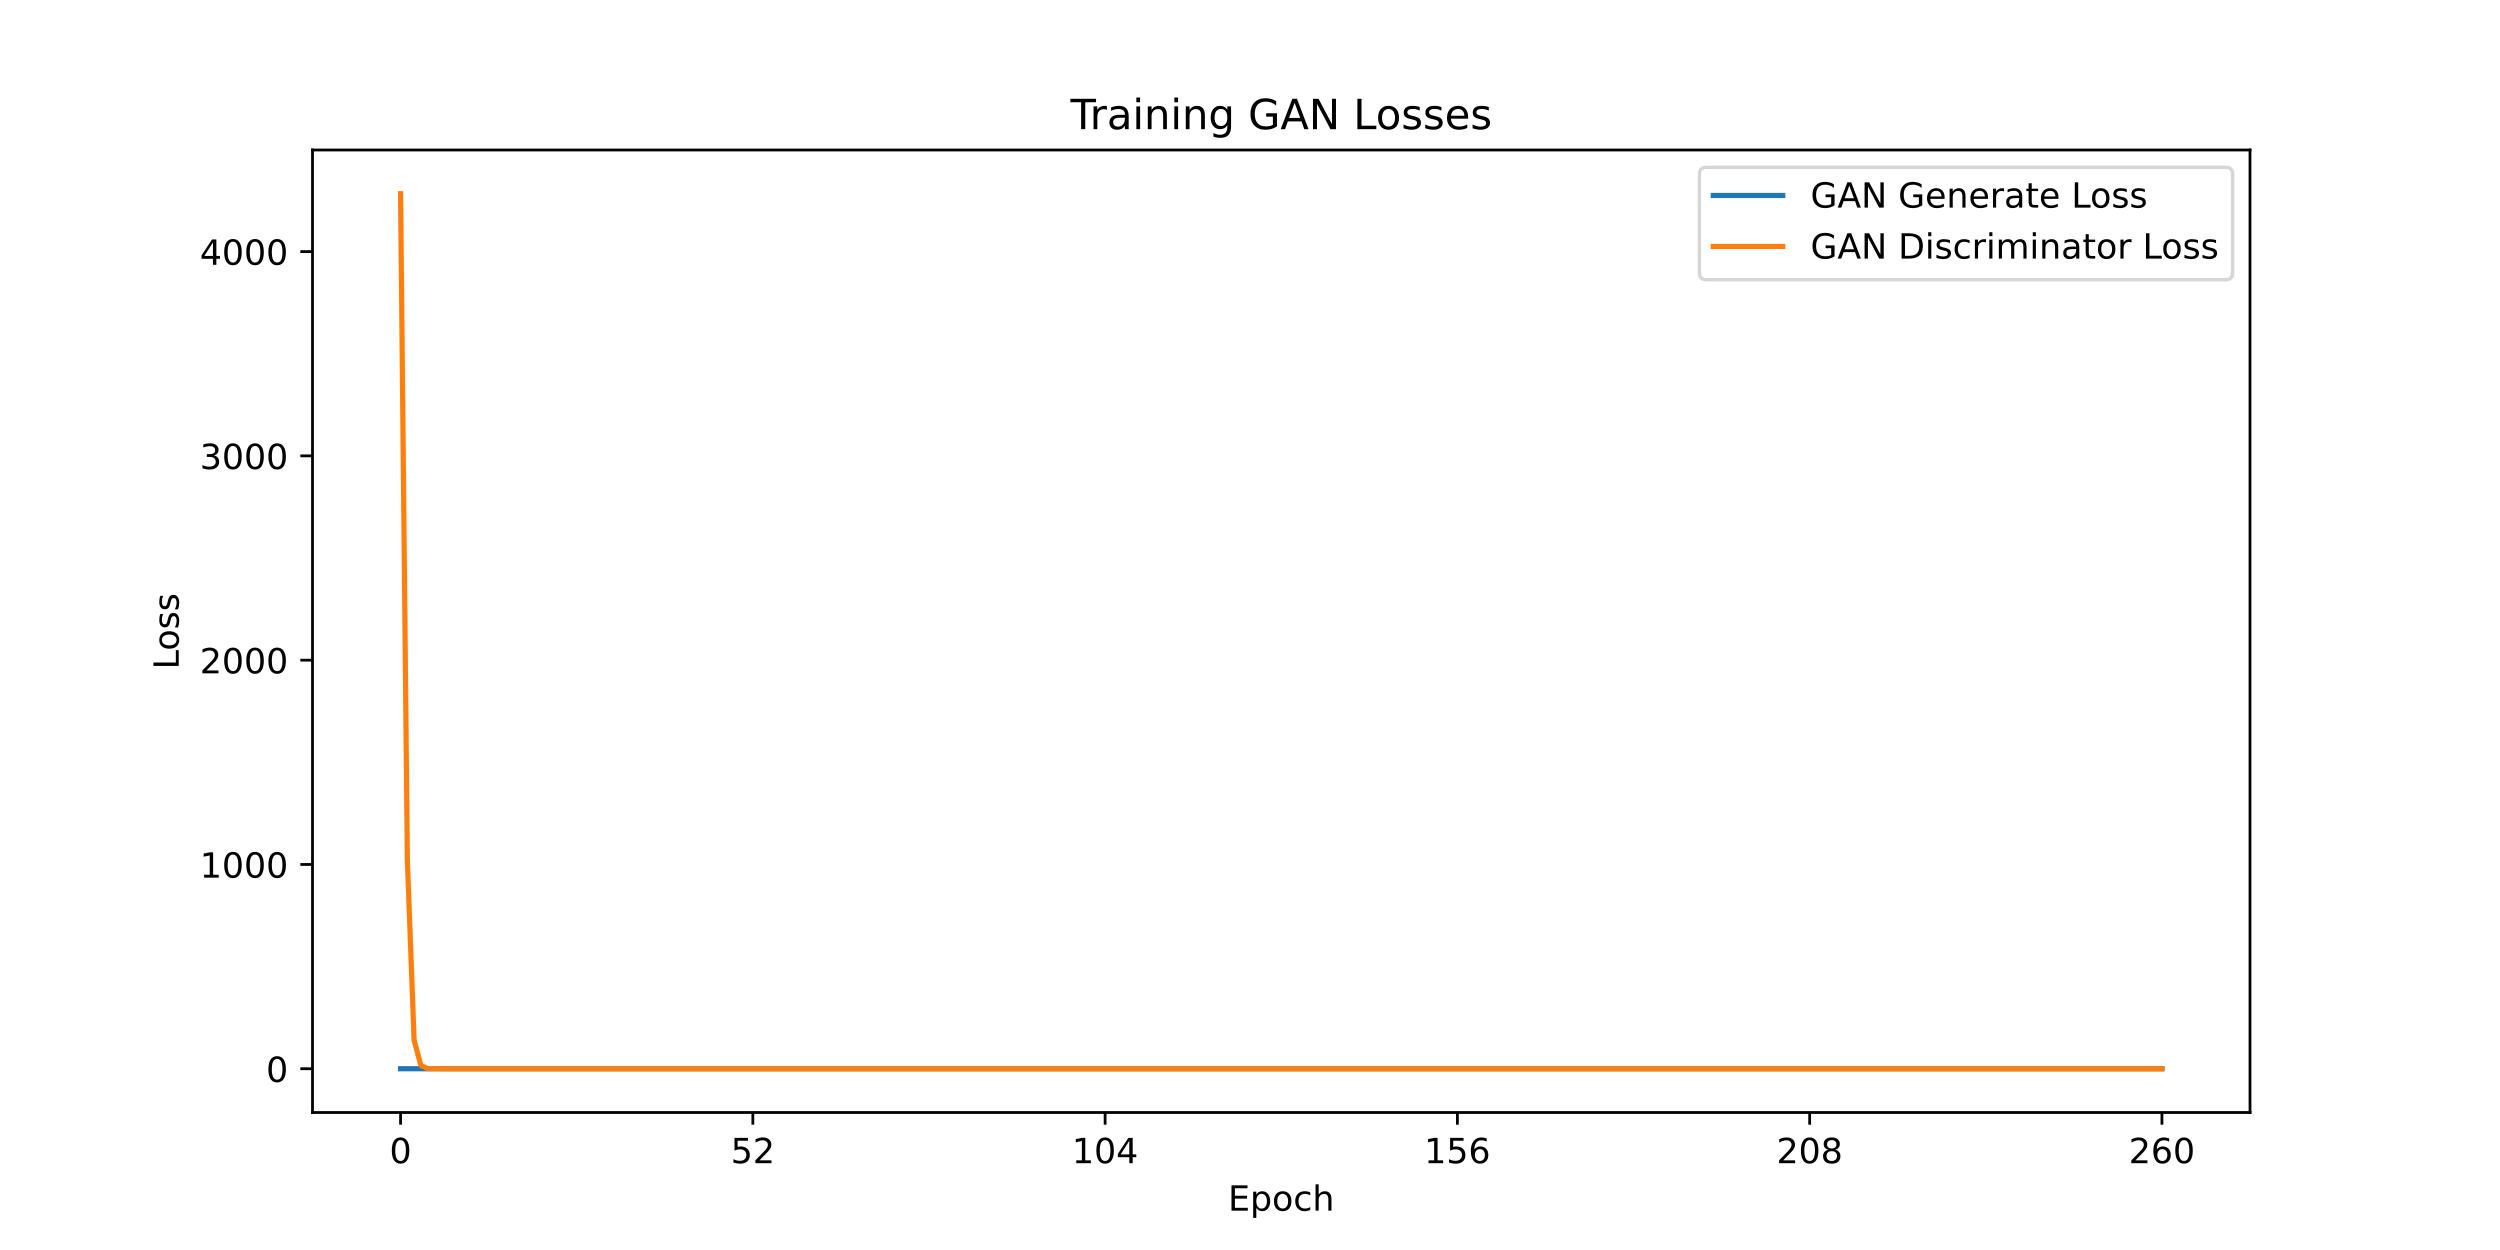
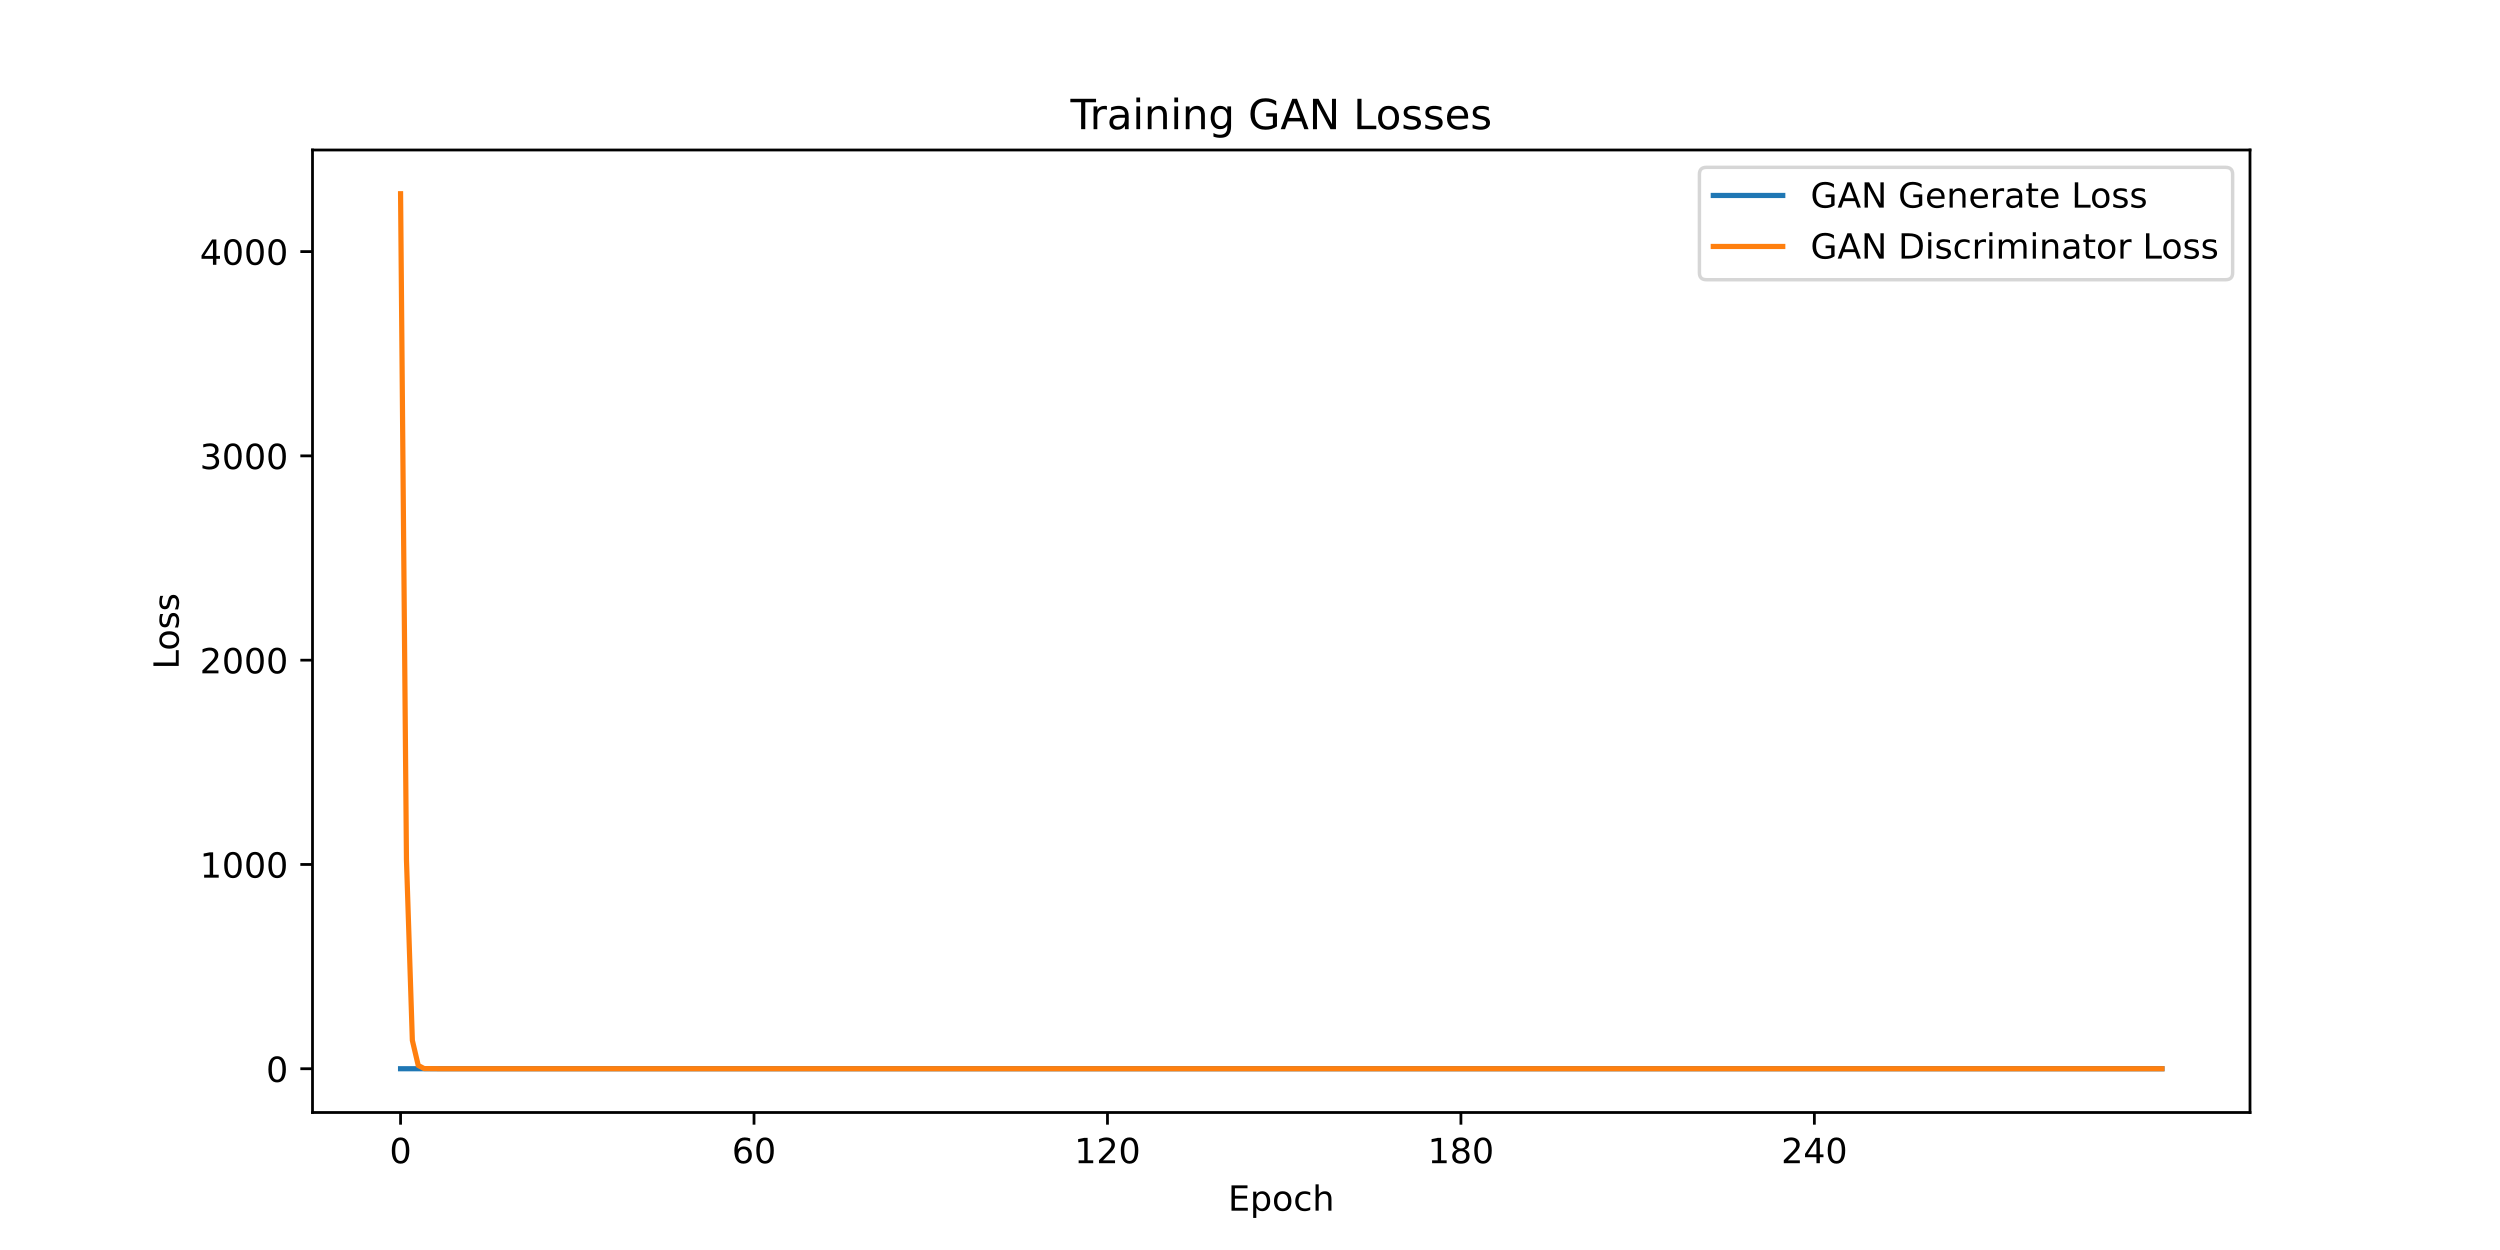
<svg xmlns="http://www.w3.org/2000/svg" xmlns:xlink="http://www.w3.org/1999/xlink" width="720pt" height="360pt" viewBox="0 0 720 360" version="1.1">
  <defs>
    <style type="text/css">*{stroke-linejoin: round; stroke-linecap: butt}</style>
  </defs>
  <g id="figure_1">
    <g id="patch_1">
      <path d="M 0 360  L 720 360  L 720 0  L 0 0  z " style="fill: #ffffff" />
    </g>
    <g id="axes_1">
      <g id="patch_2">
        <path d="M 90 320.4  L 648 320.4  L 648 43.2  L 90 43.2  z " style="fill: #ffffff" />
      </g>
      <g id="matplotlib.axis_1">
        <g id="xtick_1">
          <g id="line2d_1">
            <defs>
-               <path id="me93535ef9c" d="M 0 0  L 0 3.5  " style="stroke: #000000; stroke-width: 0.8" />
-             </defs>
-             <g>
-               <use xlink:href="#me93535ef9c" x="115.364" y="320.4" style="stroke: #000000; stroke-width: 0.8" />
+               <path id="mb70e0a57b1" d="M 0 0  L 0 3.5  " style="stroke: #000000; stroke-width: 0.8" />
+             </defs>
+             <g>
+               <use xlink:href="#mb70e0a57b1" x="115.364" y="320.4" style="stroke: #000000; stroke-width: 0.8" />
            </g>
          </g>
          <g id="text_1">
            <g transform="translate(112.1824 334.9984) scale(0.1 -0.1)">
              <defs>
                <path id="DejaVuSans-30" d="M 2034 4250  Q 1547 4250 1301 3770  Q 1056 3291 1056 2328  Q 1056 1369 1301 889  Q 1547 409 2034 409  Q 2525 409 2770 889  Q 3016 1369 3016 2328  Q 3016 3291 2770 3770  Q 2525 4250 2034 4250  z M 2034 4750  Q 2819 4750 3233 4129  Q 3647 3509 3647 2328  Q 3647 1150 3233 529  Q 2819 -91 2034 -91  Q 1250 -91 836 529  Q 422 1150 422 2328  Q 422 3509 836 4129  Q 1250 4750 2034 4750  z " transform="scale(0.015625)" />
              </defs>
              <use xlink:href="#DejaVuSans-30" />
            </g>
          </g>
        </g>
        <g id="xtick_2">
          <g id="line2d_2">
            <g>
-               <use xlink:href="#me93535ef9c" x="216.818" y="320.4" style="stroke: #000000; stroke-width: 0.8" />
+               <use xlink:href="#mb70e0a57b1" x="217.157" y="320.4" style="stroke: #000000; stroke-width: 0.8" />
            </g>
          </g>
          <g id="text_2">
-             <g transform="translate(210.4557 334.9984) scale(0.1 -0.1)">
-               <defs>
-                 <path id="DejaVuSans-35" d="M 691 4666  L 3169 4666  L 3169 4134  L 1269 4134  L 1269 2991  Q 1406 3038 1543 3061  Q 1681 3084 1819 3084  Q 2600 3084 3056 2656  Q 3513 2228 3513 1497  Q 3513 744 3044 326  Q 2575 -91 1722 -91  Q 1428 -91 1123 -41  Q 819 9 494 109  L 494 744  Q 775 591 1075 516  Q 1375 441 1709 441  Q 2250 441 2565 725  Q 2881 1009 2881 1497  Q 2881 1984 2565 2268  Q 2250 2553 1709 2553  Q 1456 2553 1204 2497  Q 953 2441 691 2322  L 691 4666  z " transform="scale(0.015625)" />
-                 <path id="DejaVuSans-32" d="M 1228 531  L 3431 531  L 3431 0  L 469 0  L 469 531  Q 828 903 1448 1529  Q 2069 2156 2228 2338  Q 2531 2678 2651 2914  Q 2772 3150 2772 3378  Q 2772 3750 2511 3984  Q 2250 4219 1831 4219  Q 1534 4219 1204 4116  Q 875 4013 500 3803  L 500 4441  Q 881 4594 1212 4672  Q 1544 4750 1819 4750  Q 2544 4750 2975 4387  Q 3406 4025 3406 3419  Q 3406 3131 3298 2873  Q 3191 2616 2906 2266  Q 2828 2175 2409 1742  Q 1991 1309 1228 531  z " transform="scale(0.015625)" />
-               </defs>
-               <use xlink:href="#DejaVuSans-35" />
-               <use xlink:href="#DejaVuSans-32" transform="translate(63.62305 0)" />
+             <g transform="translate(210.795 334.9984) scale(0.1 -0.1)">
+               <defs>
+                 <path id="DejaVuSans-36" d="M 2113 2584  Q 1688 2584 1439 2293  Q 1191 2003 1191 1497  Q 1191 994 1439 701  Q 1688 409 2113 409  Q 2538 409 2786 701  Q 3034 994 3034 1497  Q 3034 2003 2786 2293  Q 2538 2584 2113 2584  z M 3366 4563  L 3366 3988  Q 3128 4100 2886 4159  Q 2644 4219 2406 4219  Q 1781 4219 1451 3797  Q 1122 3375 1075 2522  Q 1259 2794 1537 2939  Q 1816 3084 2150 3084  Q 2853 3084 3261 2657  Q 3669 2231 3669 1497  Q 3669 778 3244 343  Q 2819 -91 2113 -91  Q 1303 -91 875 529  Q 447 1150 447 2328  Q 447 3434 972 4092  Q 1497 4750 2381 4750  Q 2619 4750 2861 4703  Q 3103 4656 3366 4563  z " transform="scale(0.015625)" />
+               </defs>
+               <use xlink:href="#DejaVuSans-36" />
+               <use xlink:href="#DejaVuSans-30" transform="translate(63.62305 0)" />
            </g>
          </g>
        </g>
        <g id="xtick_3">
          <g id="line2d_3">
            <g>
-               <use xlink:href="#me93535ef9c" x="318.273" y="320.4" style="stroke: #000000; stroke-width: 0.8" />
+               <use xlink:href="#mb70e0a57b1" x="318.951" y="320.4" style="stroke: #000000; stroke-width: 0.8" />
            </g>
          </g>
          <g id="text_3">
-             <g transform="translate(308.729 334.9984) scale(0.1 -0.1)">
+             <g transform="translate(309.4076 334.9984) scale(0.1 -0.1)">
              <defs>
                <path id="DejaVuSans-31" d="M 794 531  L 1825 531  L 1825 4091  L 703 3866  L 703 4441  L 1819 4666  L 2450 4666  L 2450 531  L 3481 531  L 3481 0  L 794 0  L 794 531  z " transform="scale(0.015625)" />
-                 <path id="DejaVuSans-34" d="M 2419 4116  L 825 1625  L 2419 1625  L 2419 4116  z M 2253 4666  L 3047 4666  L 3047 1625  L 3713 1625  L 3713 1100  L 3047 1100  L 3047 0  L 2419 0  L 2419 1100  L 313 1100  L 313 1709  L 2253 4666  z " transform="scale(0.015625)" />
+                 <path id="DejaVuSans-32" d="M 1228 531  L 3431 531  L 3431 0  L 469 0  L 469 531  Q 828 903 1448 1529  Q 2069 2156 2228 2338  Q 2531 2678 2651 2914  Q 2772 3150 2772 3378  Q 2772 3750 2511 3984  Q 2250 4219 1831 4219  Q 1534 4219 1204 4116  Q 875 4013 500 3803  L 500 4441  Q 881 4594 1212 4672  Q 1544 4750 1819 4750  Q 2544 4750 2975 4387  Q 3406 4025 3406 3419  Q 3406 3131 3298 2873  Q 3191 2616 2906 2266  Q 2828 2175 2409 1742  Q 1991 1309 1228 531  z " transform="scale(0.015625)" />
              </defs>
              <use xlink:href="#DejaVuSans-31" />
-               <use xlink:href="#DejaVuSans-30" transform="translate(63.62305 0)" />
-               <use xlink:href="#DejaVuSans-34" transform="translate(127.2461 0)" />
+               <use xlink:href="#DejaVuSans-32" transform="translate(63.62305 0)" />
+               <use xlink:href="#DejaVuSans-30" transform="translate(127.2461 0)" />
            </g>
          </g>
        </g>
        <g id="xtick_4">
          <g id="line2d_4">
            <g>
-               <use xlink:href="#me93535ef9c" x="419.727" y="320.4" style="stroke: #000000; stroke-width: 0.8" />
+               <use xlink:href="#mb70e0a57b1" x="420.745" y="320.4" style="stroke: #000000; stroke-width: 0.8" />
            </g>
          </g>
          <g id="text_4">
-             <g transform="translate(410.1835 334.9984) scale(0.1 -0.1)">
-               <defs>
-                 <path id="DejaVuSans-36" d="M 2113 2584  Q 1688 2584 1439 2293  Q 1191 2003 1191 1497  Q 1191 994 1439 701  Q 1688 409 2113 409  Q 2538 409 2786 701  Q 3034 994 3034 1497  Q 3034 2003 2786 2293  Q 2538 2584 2113 2584  z M 3366 4563  L 3366 3988  Q 3128 4100 2886 4159  Q 2644 4219 2406 4219  Q 1781 4219 1451 3797  Q 1122 3375 1075 2522  Q 1259 2794 1537 2939  Q 1816 3084 2150 3084  Q 2853 3084 3261 2657  Q 3669 2231 3669 1497  Q 3669 778 3244 343  Q 2819 -91 2113 -91  Q 1303 -91 875 529  Q 447 1150 447 2328  Q 447 3434 972 4092  Q 1497 4750 2381 4750  Q 2619 4750 2861 4703  Q 3103 4656 3366 4563  z " transform="scale(0.015625)" />
+             <g transform="translate(411.2015 334.9984) scale(0.1 -0.1)">
+               <defs>
+                 <path id="DejaVuSans-38" d="M 2034 2216  Q 1584 2216 1326 1975  Q 1069 1734 1069 1313  Q 1069 891 1326 650  Q 1584 409 2034 409  Q 2484 409 2743 651  Q 3003 894 3003 1313  Q 3003 1734 2745 1975  Q 2488 2216 2034 2216  z M 1403 2484  Q 997 2584 770 2862  Q 544 3141 544 3541  Q 544 4100 942 4425  Q 1341 4750 2034 4750  Q 2731 4750 3128 4425  Q 3525 4100 3525 3541  Q 3525 3141 3298 2862  Q 3072 2584 2669 2484  Q 3125 2378 3379 2068  Q 3634 1759 3634 1313  Q 3634 634 3220 271  Q 2806 -91 2034 -91  Q 1263 -91 848 271  Q 434 634 434 1313  Q 434 1759 690 2068  Q 947 2378 1403 2484  z M 1172 3481  Q 1172 3119 1398 2916  Q 1625 2713 2034 2713  Q 2441 2713 2670 2916  Q 2900 3119 2900 3481  Q 2900 3844 2670 4047  Q 2441 4250 2034 4250  Q 1625 4250 1398 4047  Q 1172 3844 1172 3481  z " transform="scale(0.015625)" />
              </defs>
              <use xlink:href="#DejaVuSans-31" />
-               <use xlink:href="#DejaVuSans-35" transform="translate(63.62305 0)" />
-               <use xlink:href="#DejaVuSans-36" transform="translate(127.2461 0)" />
+               <use xlink:href="#DejaVuSans-38" transform="translate(63.62305 0)" />
+               <use xlink:href="#DejaVuSans-30" transform="translate(127.2461 0)" />
            </g>
          </g>
        </g>
        <g id="xtick_5">
          <g id="line2d_5">
            <g>
-               <use xlink:href="#me93535ef9c" x="521.182" y="320.4" style="stroke: #000000; stroke-width: 0.8" />
+               <use xlink:href="#mb70e0a57b1" x="522.539" y="320.4" style="stroke: #000000; stroke-width: 0.8" />
            </g>
          </g>
          <g id="text_5">
-             <g transform="translate(511.6381 334.9984) scale(0.1 -0.1)">
-               <defs>
-                 <path id="DejaVuSans-38" d="M 2034 2216  Q 1584 2216 1326 1975  Q 1069 1734 1069 1313  Q 1069 891 1326 650  Q 1584 409 2034 409  Q 2484 409 2743 651  Q 3003 894 3003 1313  Q 3003 1734 2745 1975  Q 2488 2216 2034 2216  z M 1403 2484  Q 997 2584 770 2862  Q 544 3141 544 3541  Q 544 4100 942 4425  Q 1341 4750 2034 4750  Q 2731 4750 3128 4425  Q 3525 4100 3525 3541  Q 3525 3141 3298 2862  Q 3072 2584 2669 2484  Q 3125 2378 3379 2068  Q 3634 1759 3634 1313  Q 3634 634 3220 271  Q 2806 -91 2034 -91  Q 1263 -91 848 271  Q 434 634 434 1313  Q 434 1759 690 2068  Q 947 2378 1403 2484  z M 1172 3481  Q 1172 3119 1398 2916  Q 1625 2713 2034 2713  Q 2441 2713 2670 2916  Q 2900 3119 2900 3481  Q 2900 3844 2670 4047  Q 2441 4250 2034 4250  Q 1625 4250 1398 4047  Q 1172 3844 1172 3481  z " transform="scale(0.015625)" />
+             <g transform="translate(512.9953 334.9984) scale(0.1 -0.1)">
+               <defs>
+                 <path id="DejaVuSans-34" d="M 2419 4116  L 825 1625  L 2419 1625  L 2419 4116  z M 2253 4666  L 3047 4666  L 3047 1625  L 3713 1625  L 3713 1100  L 3047 1100  L 3047 0  L 2419 0  L 2419 1100  L 313 1100  L 313 1709  L 2253 4666  z " transform="scale(0.015625)" />
              </defs>
              <use xlink:href="#DejaVuSans-32" />
-               <use xlink:href="#DejaVuSans-30" transform="translate(63.62305 0)" />
-               <use xlink:href="#DejaVuSans-38" transform="translate(127.2461 0)" />
-             </g>
-           </g>
-         </g>
-         <g id="xtick_6">
-           <g id="line2d_6">
-             <g>
-               <use xlink:href="#me93535ef9c" x="622.636" y="320.4" style="stroke: #000000; stroke-width: 0.8" />
-             </g>
-           </g>
-           <g id="text_6">
-             <g transform="translate(613.0926 334.9984) scale(0.1 -0.1)">
-               <use xlink:href="#DejaVuSans-32" />
-               <use xlink:href="#DejaVuSans-36" transform="translate(63.62305 0)" />
-               <use xlink:href="#DejaVuSans-30" transform="translate(127.2461 0)" />
-             </g>
-           </g>
-         </g>
-         <g id="text_7">
+               <use xlink:href="#DejaVuSans-34" transform="translate(63.62305 0)" />
+               <use xlink:href="#DejaVuSans-30" transform="translate(127.2461 0)" />
+             </g>
+           </g>
+         </g>
+         <g id="text_6">
          <g transform="translate(353.6891 348.6766) scale(0.1 -0.1)">
            <defs>
              <path id="DejaVuSans-45" d="M 628 4666  L 3578 4666  L 3578 4134  L 1259 4134  L 1259 2753  L 3481 2753  L 3481 2222  L 1259 2222  L 1259 531  L 3634 531  L 3634 0  L 628 0  L 628 4666  z " transform="scale(0.015625)" />
              <path id="DejaVuSans-70" d="M 1159 525  L 1159 -1331  L 581 -1331  L 581 3500  L 1159 3500  L 1159 2969  Q 1341 3281 1617 3432  Q 1894 3584 2278 3584  Q 2916 3584 3314 3078  Q 3713 2572 3713 1747  Q 3713 922 3314 415  Q 2916 -91 2278 -91  Q 1894 -91 1617 61  Q 1341 213 1159 525  z M 3116 1747  Q 3116 2381 2855 2742  Q 2594 3103 2138 3103  Q 1681 3103 1420 2742  Q 1159 2381 1159 1747  Q 1159 1113 1420 752  Q 1681 391 2138 391  Q 2594 391 2855 752  Q 3116 1113 3116 1747  z " transform="scale(0.015625)" />
              <path id="DejaVuSans-6f" d="M 1959 3097  Q 1497 3097 1228 2736  Q 959 2375 959 1747  Q 959 1119 1226 758  Q 1494 397 1959 397  Q 2419 397 2687 759  Q 2956 1122 2956 1747  Q 2956 2369 2687 2733  Q 2419 3097 1959 3097  z M 1959 3584  Q 2709 3584 3137 3096  Q 3566 2609 3566 1747  Q 3566 888 3137 398  Q 2709 -91 1959 -91  Q 1206 -91 779 398  Q 353 888 353 1747  Q 353 2609 779 3096  Q 1206 3584 1959 3584  z " transform="scale(0.015625)" />
              <path id="DejaVuSans-63" d="M 3122 3366  L 3122 2828  Q 2878 2963 2633 3030  Q 2388 3097 2138 3097  Q 1578 3097 1268 2742  Q 959 2388 959 1747  Q 959 1106 1268 751  Q 1578 397 2138 397  Q 2388 397 2633 464  Q 2878 531 3122 666  L 3122 134  Q 2881 22 2623 -34  Q 2366 -91 2075 -91  Q 1284 -91 818 406  Q 353 903 353 1747  Q 353 2603 823 3093  Q 1294 3584 2113 3584  Q 2378 3584 2631 3529  Q 2884 3475 3122 3366  z " transform="scale(0.015625)" />
              <path id="DejaVuSans-68" d="M 3513 2113  L 3513 0  L 2938 0  L 2938 2094  Q 2938 2591 2744 2837  Q 2550 3084 2163 3084  Q 1697 3084 1428 2787  Q 1159 2491 1159 1978  L 1159 0  L 581 0  L 581 4863  L 1159 4863  L 1159 2956  Q 1366 3272 1645 3428  Q 1925 3584 2291 3584  Q 2894 3584 3203 3211  Q 3513 2838 3513 2113  z " transform="scale(0.015625)" />
            </defs>
            <use xlink:href="#DejaVuSans-45" />
            <use xlink:href="#DejaVuSans-70" transform="translate(63.18359 0)" />
            <use xlink:href="#DejaVuSans-6f" transform="translate(126.6602 0)" />
            <use xlink:href="#DejaVuSans-63" transform="translate(187.8418 0)" />
            <use xlink:href="#DejaVuSans-68" transform="translate(242.8223 0)" />
          </g>
        </g>
      </g>
      <g id="matplotlib.axis_2">
        <g id="ytick_1">
-           <g id="line2d_7">
-             <defs>
-               <path id="mecb25e861a" d="M 0 0  L -3.5 0  " style="stroke: #000000; stroke-width: 0.8" />
-             </defs>
-             <g>
-               <use xlink:href="#mecb25e861a" x="90" y="307.799" style="stroke: #000000; stroke-width: 0.8" />
-             </g>
-           </g>
-           <g id="text_8">
+           <g id="line2d_6">
+             <defs>
+               <path id="m4b445fed98" d="M 0 0  L -3.5 0  " style="stroke: #000000; stroke-width: 0.8" />
+             </defs>
+             <g>
+               <use xlink:href="#m4b445fed98" x="90" y="307.799" style="stroke: #000000; stroke-width: 0.8" />
+             </g>
+           </g>
+           <g id="text_7">
            <g transform="translate(76.6375 311.5983) scale(0.1 -0.1)">
              <use xlink:href="#DejaVuSans-30" />
            </g>
          </g>
        </g>
        <g id="ytick_2">
-           <g id="line2d_8">
-             <g>
-               <use xlink:href="#mecb25e861a" x="90" y="248.963" style="stroke: #000000; stroke-width: 0.8" />
-             </g>
-           </g>
-           <g id="text_9">
+           <g id="line2d_7">
+             <g>
+               <use xlink:href="#m4b445fed98" x="90" y="248.963" style="stroke: #000000; stroke-width: 0.8" />
+             </g>
+           </g>
+           <g id="text_8">
            <g transform="translate(57.55 252.762) scale(0.1 -0.1)">
              <use xlink:href="#DejaVuSans-31" />
              <use xlink:href="#DejaVuSans-30" transform="translate(63.62305 0)" />
              <use xlink:href="#DejaVuSans-30" transform="translate(127.2461 0)" />
              <use xlink:href="#DejaVuSans-30" transform="translate(190.8691 0)" />
            </g>
          </g>
        </g>
        <g id="ytick_3">
-           <g id="line2d_9">
-             <g>
-               <use xlink:href="#mecb25e861a" x="90" y="190.127" style="stroke: #000000; stroke-width: 0.8" />
-             </g>
-           </g>
-           <g id="text_10">
+           <g id="line2d_8">
+             <g>
+               <use xlink:href="#m4b445fed98" x="90" y="190.127" style="stroke: #000000; stroke-width: 0.8" />
+             </g>
+           </g>
+           <g id="text_9">
            <g transform="translate(57.55 193.9258) scale(0.1 -0.1)">
              <use xlink:href="#DejaVuSans-32" />
              <use xlink:href="#DejaVuSans-30" transform="translate(63.62305 0)" />
              <use xlink:href="#DejaVuSans-30" transform="translate(127.2461 0)" />
              <use xlink:href="#DejaVuSans-30" transform="translate(190.8691 0)" />
            </g>
          </g>
        </g>
        <g id="ytick_4">
+           <g id="line2d_9">
+             <g>
+               <use xlink:href="#m4b445fed98" x="90" y="131.29" style="stroke: #000000; stroke-width: 0.8" />
+             </g>
+           </g>
+           <g id="text_10">
+             <g transform="translate(57.55 135.0896) scale(0.1 -0.1)">
+               <defs>
+                 <path id="DejaVuSans-33" d="M 2597 2516  Q 3050 2419 3304 2112  Q 3559 1806 3559 1356  Q 3559 666 3084 287  Q 2609 -91 1734 -91  Q 1441 -91 1130 -33  Q 819 25 488 141  L 488 750  Q 750 597 1062 519  Q 1375 441 1716 441  Q 2309 441 2620 675  Q 2931 909 2931 1356  Q 2931 1769 2642 2001  Q 2353 2234 1838 2234  L 1294 2234  L 1294 2753  L 1863 2753  Q 2328 2753 2575 2939  Q 2822 3125 2822 3475  Q 2822 3834 2567 4026  Q 2313 4219 1838 4219  Q 1578 4219 1281 4162  Q 984 4106 628 3988  L 628 4550  Q 988 4650 1302 4700  Q 1616 4750 1894 4750  Q 2613 4750 3031 4423  Q 3450 4097 3450 3541  Q 3450 3153 3228 2886  Q 3006 2619 2597 2516  z " transform="scale(0.015625)" />
+               </defs>
+               <use xlink:href="#DejaVuSans-33" />
+               <use xlink:href="#DejaVuSans-30" transform="translate(63.62305 0)" />
+               <use xlink:href="#DejaVuSans-30" transform="translate(127.2461 0)" />
+               <use xlink:href="#DejaVuSans-30" transform="translate(190.8691 0)" />
+             </g>
+           </g>
+         </g>
+         <g id="ytick_5">
          <g id="line2d_10">
            <g>
-               <use xlink:href="#mecb25e861a" x="90" y="131.29" style="stroke: #000000; stroke-width: 0.8" />
+               <use xlink:href="#m4b445fed98" x="90" y="72.454" style="stroke: #000000; stroke-width: 0.8" />
            </g>
          </g>
          <g id="text_11">
-             <g transform="translate(57.55 135.0896) scale(0.1 -0.1)">
-               <defs>
-                 <path id="DejaVuSans-33" d="M 2597 2516  Q 3050 2419 3304 2112  Q 3559 1806 3559 1356  Q 3559 666 3084 287  Q 2609 -91 1734 -91  Q 1441 -91 1130 -33  Q 819 25 488 141  L 488 750  Q 750 597 1062 519  Q 1375 441 1716 441  Q 2309 441 2620 675  Q 2931 909 2931 1356  Q 2931 1769 2642 2001  Q 2353 2234 1838 2234  L 1294 2234  L 1294 2753  L 1863 2753  Q 2328 2753 2575 2939  Q 2822 3125 2822 3475  Q 2822 3834 2567 4026  Q 2313 4219 1838 4219  Q 1578 4219 1281 4162  Q 984 4106 628 3988  L 628 4550  Q 988 4650 1302 4700  Q 1616 4750 1894 4750  Q 2613 4750 3031 4423  Q 3450 4097 3450 3541  Q 3450 3153 3228 2886  Q 3006 2619 2597 2516  z " transform="scale(0.015625)" />
-               </defs>
-               <use xlink:href="#DejaVuSans-33" />
-               <use xlink:href="#DejaVuSans-30" transform="translate(63.62305 0)" />
-               <use xlink:href="#DejaVuSans-30" transform="translate(127.2461 0)" />
-               <use xlink:href="#DejaVuSans-30" transform="translate(190.8691 0)" />
-             </g>
-           </g>
-         </g>
-         <g id="ytick_5">
-           <g id="line2d_11">
-             <g>
-               <use xlink:href="#mecb25e861a" x="90" y="72.454" style="stroke: #000000; stroke-width: 0.8" />
-             </g>
-           </g>
-           <g id="text_12">
            <g transform="translate(57.55 76.25332) scale(0.1 -0.1)">
              <use xlink:href="#DejaVuSans-34" />
              <use xlink:href="#DejaVuSans-30" transform="translate(63.62305 0)" />
              <use xlink:href="#DejaVuSans-30" transform="translate(127.2461 0)" />
              <use xlink:href="#DejaVuSans-30" transform="translate(190.8691 0)" />
            </g>
          </g>
        </g>
-         <g id="text_13">
+         <g id="text_12">
          <g transform="translate(51.47031 192.7672) rotate(-90) scale(0.1 -0.1)">
            <defs>
              <path id="DejaVuSans-4c" d="M 628 4666  L 1259 4666  L 1259 531  L 3531 531  L 3531 0  L 628 0  L 628 4666  z " transform="scale(0.015625)" />
              <path id="DejaVuSans-73" d="M 2834 3397  L 2834 2853  Q 2591 2978 2328 3040  Q 2066 3103 1784 3103  Q 1356 3103 1142 2972  Q 928 2841 928 2578  Q 928 2378 1081 2264  Q 1234 2150 1697 2047  L 1894 2003  Q 2506 1872 2764 1633  Q 3022 1394 3022 966  Q 3022 478 2636 193  Q 2250 -91 1575 -91  Q 1294 -91 989 -36  Q 684 19 347 128  L 347 722  Q 666 556 975 473  Q 1284 391 1588 391  Q 1994 391 2212 530  Q 2431 669 2431 922  Q 2431 1156 2273 1281  Q 2116 1406 1581 1522  L 1381 1569  Q 847 1681 609 1914  Q 372 2147 372 2553  Q 372 3047 722 3315  Q 1072 3584 1716 3584  Q 2034 3584 2315 3537  Q 2597 3491 2834 3397  z " transform="scale(0.015625)" />
            </defs>
            <use xlink:href="#DejaVuSans-4c" />
            <use xlink:href="#DejaVuSans-6f" transform="translate(53.96289 0)" />
            <use xlink:href="#DejaVuSans-73" transform="translate(115.1445 0)" />
            <use xlink:href="#DejaVuSans-73" transform="translate(167.2441 0)" />
          </g>
        </g>
      </g>
+       <g id="line2d_11">
+         <path d="M 115.364 307.795  L 174.743 307.799  L 622.636 307.799  L 622.636 307.799  " clip-path="url(#p08f5795fe8)" style="fill: none; stroke: #1f77b4; stroke-width: 1.5; stroke-linecap: square" />
+       </g>
      <g id="line2d_12">
-         <path d="M 115.364 307.795  L 183.65 307.799  L 622.636 307.799  L 622.636 307.799  " clip-path="url(#p25db635ac9)" style="fill: none; stroke: #1f77b4; stroke-width: 1.5; stroke-linecap: square" />
-       </g>
-       <g id="line2d_13">
-         <path d="M 115.364 55.8  L 117.315 247.591  L 119.266 299.624  L 121.217 306.852  L 123.168 307.748  L 129.021 307.798  L 622.636 307.8  L 622.636 307.8  " clip-path="url(#p25db635ac9)" style="fill: none; stroke: #ff7f0e; stroke-width: 1.5; stroke-linecap: square" />
+         <path d="M 115.364 55.8  L 117.06 247.591  L 118.757 299.624  L 120.453 306.852  L 122.15 307.748  L 127.24 307.798  L 622.636 307.8  L 622.636 307.8  " clip-path="url(#p08f5795fe8)" style="fill: none; stroke: #ff7f0e; stroke-width: 1.5; stroke-linecap: square" />
      </g>
      <g id="patch_3">
        <path d="M 90 320.4  L 90 43.2  " style="fill: none; stroke: #000000; stroke-width: 0.8; stroke-linejoin: miter; stroke-linecap: square" />
      </g>
      <g id="patch_4">
        <path d="M 648 320.4  L 648 43.2  " style="fill: none; stroke: #000000; stroke-width: 0.8; stroke-linejoin: miter; stroke-linecap: square" />
      </g>
      <g id="patch_5">
        <path d="M 90 320.4  L 648 320.4  " style="fill: none; stroke: #000000; stroke-width: 0.8; stroke-linejoin: miter; stroke-linecap: square" />
      </g>
      <g id="patch_6">
        <path d="M 90 43.2  L 648 43.2  " style="fill: none; stroke: #000000; stroke-width: 0.8; stroke-linejoin: miter; stroke-linecap: square" />
      </g>
-       <g id="text_14">
+       <g id="text_13">
        <g transform="translate(308.295 37.2) scale(0.12 -0.12)">
          <defs>
            <path id="DejaVuSans-54" d="M -19 4666  L 3928 4666  L 3928 4134  L 2272 4134  L 2272 0  L 1638 0  L 1638 4134  L -19 4134  L -19 4666  z " transform="scale(0.015625)" />
            <path id="DejaVuSans-72" d="M 2631 2963  Q 2534 3019 2420 3045  Q 2306 3072 2169 3072  Q 1681 3072 1420 2755  Q 1159 2438 1159 1844  L 1159 0  L 581 0  L 581 3500  L 1159 3500  L 1159 2956  Q 1341 3275 1631 3429  Q 1922 3584 2338 3584  Q 2397 3584 2469 3576  Q 2541 3569 2628 3553  L 2631 2963  z " transform="scale(0.015625)" />
            <path id="DejaVuSans-61" d="M 2194 1759  Q 1497 1759 1228 1600  Q 959 1441 959 1056  Q 959 750 1161 570  Q 1363 391 1709 391  Q 2188 391 2477 730  Q 2766 1069 2766 1631  L 2766 1759  L 2194 1759  z M 3341 1997  L 3341 0  L 2766 0  L 2766 531  Q 2569 213 2275 61  Q 1981 -91 1556 -91  Q 1019 -91 701 211  Q 384 513 384 1019  Q 384 1609 779 1909  Q 1175 2209 1959 2209  L 2766 2209  L 2766 2266  Q 2766 2663 2505 2880  Q 2244 3097 1772 3097  Q 1472 3097 1187 3025  Q 903 2953 641 2809  L 641 3341  Q 956 3463 1253 3523  Q 1550 3584 1831 3584  Q 2591 3584 2966 3190  Q 3341 2797 3341 1997  z " transform="scale(0.015625)" />
            <path id="DejaVuSans-69" d="M 603 3500  L 1178 3500  L 1178 0  L 603 0  L 603 3500  z M 603 4863  L 1178 4863  L 1178 4134  L 603 4134  L 603 4863  z " transform="scale(0.015625)" />
            <path id="DejaVuSans-6e" d="M 3513 2113  L 3513 0  L 2938 0  L 2938 2094  Q 2938 2591 2744 2837  Q 2550 3084 2163 3084  Q 1697 3084 1428 2787  Q 1159 2491 1159 1978  L 1159 0  L 581 0  L 581 3500  L 1159 3500  L 1159 2956  Q 1366 3272 1645 3428  Q 1925 3584 2291 3584  Q 2894 3584 3203 3211  Q 3513 2838 3513 2113  z " transform="scale(0.015625)" />
            <path id="DejaVuSans-67" d="M 2906 1791  Q 2906 2416 2648 2759  Q 2391 3103 1925 3103  Q 1463 3103 1205 2759  Q 947 2416 947 1791  Q 947 1169 1205 825  Q 1463 481 1925 481  Q 2391 481 2648 825  Q 2906 1169 2906 1791  z M 3481 434  Q 3481 -459 3084 -895  Q 2688 -1331 1869 -1331  Q 1566 -1331 1297 -1286  Q 1028 -1241 775 -1147  L 775 -588  Q 1028 -725 1275 -790  Q 1522 -856 1778 -856  Q 2344 -856 2625 -561  Q 2906 -266 2906 331  L 2906 616  Q 2728 306 2450 153  Q 2172 0 1784 0  Q 1141 0 747 490  Q 353 981 353 1791  Q 353 2603 747 3093  Q 1141 3584 1784 3584  Q 2172 3584 2450 3431  Q 2728 3278 2906 2969  L 2906 3500  L 3481 3500  L 3481 434  z " transform="scale(0.015625)" />
            <path id="DejaVuSans-20" transform="scale(0.015625)" />
            <path id="DejaVuSans-47" d="M 3809 666  L 3809 1919  L 2778 1919  L 2778 2438  L 4434 2438  L 4434 434  Q 4069 175 3628 42  Q 3188 -91 2688 -91  Q 1594 -91 976 548  Q 359 1188 359 2328  Q 359 3472 976 4111  Q 1594 4750 2688 4750  Q 3144 4750 3555 4637  Q 3966 4525 4313 4306  L 4313 3634  Q 3963 3931 3569 4081  Q 3175 4231 2741 4231  Q 1884 4231 1454 3753  Q 1025 3275 1025 2328  Q 1025 1384 1454 906  Q 1884 428 2741 428  Q 3075 428 3337 486  Q 3600 544 3809 666  z " transform="scale(0.015625)" />
            <path id="DejaVuSans-41" d="M 2188 4044  L 1331 1722  L 3047 1722  L 2188 4044  z M 1831 4666  L 2547 4666  L 4325 0  L 3669 0  L 3244 1197  L 1141 1197  L 716 0  L 50 0  L 1831 4666  z " transform="scale(0.015625)" />
            <path id="DejaVuSans-4e" d="M 628 4666  L 1478 4666  L 3547 763  L 3547 4666  L 4159 4666  L 4159 0  L 3309 0  L 1241 3903  L 1241 0  L 628 0  L 628 4666  z " transform="scale(0.015625)" />
            <path id="DejaVuSans-65" d="M 3597 1894  L 3597 1613  L 953 1613  Q 991 1019 1311 708  Q 1631 397 2203 397  Q 2534 397 2845 478  Q 3156 559 3463 722  L 3463 178  Q 3153 47 2828 -22  Q 2503 -91 2169 -91  Q 1331 -91 842 396  Q 353 884 353 1716  Q 353 2575 817 3079  Q 1281 3584 2069 3584  Q 2775 3584 3186 3129  Q 3597 2675 3597 1894  z M 3022 2063  Q 3016 2534 2758 2815  Q 2500 3097 2075 3097  Q 1594 3097 1305 2825  Q 1016 2553 972 2059  L 3022 2063  z " transform="scale(0.015625)" />
          </defs>
          <use xlink:href="#DejaVuSans-54" />
          <use xlink:href="#DejaVuSans-72" transform="translate(46.33398 0)" />
          <use xlink:href="#DejaVuSans-61" transform="translate(87.44727 0)" />
          <use xlink:href="#DejaVuSans-69" transform="translate(148.7266 0)" />
          <use xlink:href="#DejaVuSans-6e" transform="translate(176.5098 0)" />
          <use xlink:href="#DejaVuSans-69" transform="translate(239.8887 0)" />
          <use xlink:href="#DejaVuSans-6e" transform="translate(267.6719 0)" />
          <use xlink:href="#DejaVuSans-67" transform="translate(331.0508 0)" />
          <use xlink:href="#DejaVuSans-20" transform="translate(394.5273 0)" />
          <use xlink:href="#DejaVuSans-47" transform="translate(426.3145 0)" />
          <use xlink:href="#DejaVuSans-41" transform="translate(503.8047 0)" />
          <use xlink:href="#DejaVuSans-4e" transform="translate(572.2129 0)" />
          <use xlink:href="#DejaVuSans-20" transform="translate(647.0176 0)" />
          <use xlink:href="#DejaVuSans-4c" transform="translate(678.8047 0)" />
          <use xlink:href="#DejaVuSans-6f" transform="translate(732.7676 0)" />
          <use xlink:href="#DejaVuSans-73" transform="translate(793.9492 0)" />
          <use xlink:href="#DejaVuSans-73" transform="translate(846.0488 0)" />
          <use xlink:href="#DejaVuSans-65" transform="translate(898.1484 0)" />
          <use xlink:href="#DejaVuSans-73" transform="translate(959.6719 0)" />
        </g>
      </g>
      <g id="legend_1">
        <g id="patch_7">
          <path d="M 491.43 80.556  L 641 80.556  Q 643 80.556 643 78.556  L 643 50.2  Q 643 48.2 641 48.2  L 491.43 48.2  Q 489.43 48.2 489.43 50.2  L 489.43 78.556  Q 489.43 80.556 491.43 80.556  z " style="fill: #ffffff; opacity: 0.8; stroke: #cccccc; stroke-linejoin: miter" />
        </g>
-         <g id="line2d_14">
+         <g id="line2d_13">
          <path d="M 493.43 56.298  L 503.43 56.298  L 513.43 56.298  " style="fill: none; stroke: #1f77b4; stroke-width: 1.5; stroke-linecap: square" />
        </g>
-         <g id="text_15">
+         <g id="text_14">
          <g transform="translate(521.4297 59.79844) scale(0.1 -0.1)">
            <defs>
              <path id="DejaVuSans-74" d="M 1172 4494  L 1172 3500  L 2356 3500  L 2356 3053  L 1172 3053  L 1172 1153  Q 1172 725 1289 603  Q 1406 481 1766 481  L 2356 481  L 2356 0  L 1766 0  Q 1100 0 847 248  Q 594 497 594 1153  L 594 3053  L 172 3053  L 172 3500  L 594 3500  L 594 4494  L 1172 4494  z " transform="scale(0.015625)" />
            </defs>
            <use xlink:href="#DejaVuSans-47" />
            <use xlink:href="#DejaVuSans-41" transform="translate(77.49023 0)" />
            <use xlink:href="#DejaVuSans-4e" transform="translate(145.8984 0)" />
            <use xlink:href="#DejaVuSans-20" transform="translate(220.7031 0)" />
            <use xlink:href="#DejaVuSans-47" transform="translate(252.4902 0)" />
            <use xlink:href="#DejaVuSans-65" transform="translate(329.9805 0)" />
            <use xlink:href="#DejaVuSans-6e" transform="translate(391.5039 0)" />
            <use xlink:href="#DejaVuSans-65" transform="translate(454.8828 0)" />
            <use xlink:href="#DejaVuSans-72" transform="translate(516.4062 0)" />
            <use xlink:href="#DejaVuSans-61" transform="translate(557.5195 0)" />
            <use xlink:href="#DejaVuSans-74" transform="translate(618.7988 0)" />
            <use xlink:href="#DejaVuSans-65" transform="translate(658.0078 0)" />
            <use xlink:href="#DejaVuSans-20" transform="translate(719.5312 0)" />
            <use xlink:href="#DejaVuSans-4c" transform="translate(751.3184 0)" />
            <use xlink:href="#DejaVuSans-6f" transform="translate(805.2812 0)" />
            <use xlink:href="#DejaVuSans-73" transform="translate(866.4629 0)" />
            <use xlink:href="#DejaVuSans-73" transform="translate(918.5625 0)" />
          </g>
        </g>
-         <g id="line2d_15">
+         <g id="line2d_14">
          <path d="M 493.43 70.977  L 503.43 70.977  L 513.43 70.977  " style="fill: none; stroke: #ff7f0e; stroke-width: 1.5; stroke-linecap: square" />
        </g>
-         <g id="text_16">
+         <g id="text_15">
          <g transform="translate(521.4297 74.47656) scale(0.1 -0.1)">
            <defs>
              <path id="DejaVuSans-44" d="M 1259 4147  L 1259 519  L 2022 519  Q 2988 519 3436 956  Q 3884 1394 3884 2338  Q 3884 3275 3436 3711  Q 2988 4147 2022 4147  L 1259 4147  z M 628 4666  L 1925 4666  Q 3281 4666 3915 4102  Q 4550 3538 4550 2338  Q 4550 1131 3912 565  Q 3275 0 1925 0  L 628 0  L 628 4666  z " transform="scale(0.015625)" />
              <path id="DejaVuSans-6d" d="M 3328 2828  Q 3544 3216 3844 3400  Q 4144 3584 4550 3584  Q 5097 3584 5394 3201  Q 5691 2819 5691 2113  L 5691 0  L 5113 0  L 5113 2094  Q 5113 2597 4934 2840  Q 4756 3084 4391 3084  Q 3944 3084 3684 2787  Q 3425 2491 3425 1978  L 3425 0  L 2847 0  L 2847 2094  Q 2847 2600 2669 2842  Q 2491 3084 2119 3084  Q 1678 3084 1418 2786  Q 1159 2488 1159 1978  L 1159 0  L 581 0  L 581 3500  L 1159 3500  L 1159 2956  Q 1356 3278 1631 3431  Q 1906 3584 2284 3584  Q 2666 3584 2933 3390  Q 3200 3197 3328 2828  z " transform="scale(0.015625)" />
            </defs>
            <use xlink:href="#DejaVuSans-47" />
            <use xlink:href="#DejaVuSans-41" transform="translate(77.49023 0)" />
            <use xlink:href="#DejaVuSans-4e" transform="translate(145.8984 0)" />
            <use xlink:href="#DejaVuSans-20" transform="translate(220.7031 0)" />
            <use xlink:href="#DejaVuSans-44" transform="translate(252.4902 0)" />
            <use xlink:href="#DejaVuSans-69" transform="translate(329.4922 0)" />
            <use xlink:href="#DejaVuSans-73" transform="translate(357.2754 0)" />
            <use xlink:href="#DejaVuSans-63" transform="translate(409.375 0)" />
            <use xlink:href="#DejaVuSans-72" transform="translate(464.3555 0)" />
            <use xlink:href="#DejaVuSans-69" transform="translate(505.4688 0)" />
            <use xlink:href="#DejaVuSans-6d" transform="translate(533.252 0)" />
            <use xlink:href="#DejaVuSans-69" transform="translate(630.6641 0)" />
            <use xlink:href="#DejaVuSans-6e" transform="translate(658.4473 0)" />
            <use xlink:href="#DejaVuSans-61" transform="translate(721.8262 0)" />
            <use xlink:href="#DejaVuSans-74" transform="translate(783.1055 0)" />
            <use xlink:href="#DejaVuSans-6f" transform="translate(822.3145 0)" />
            <use xlink:href="#DejaVuSans-72" transform="translate(883.4961 0)" />
            <use xlink:href="#DejaVuSans-20" transform="translate(924.6094 0)" />
            <use xlink:href="#DejaVuSans-4c" transform="translate(956.3965 0)" />
            <use xlink:href="#DejaVuSans-6f" transform="translate(1010.359 0)" />
            <use xlink:href="#DejaVuSans-73" transform="translate(1071.541 0)" />
            <use xlink:href="#DejaVuSans-73" transform="translate(1123.641 0)" />
          </g>
        </g>
      </g>
    </g>
  </g>
  <defs>
-     <clipPath id="p25db635ac9">
+     <clipPath id="p08f5795fe8">
      <rect x="90" y="43.2" width="558" height="277.2" />
    </clipPath>
  </defs>
</svg>
